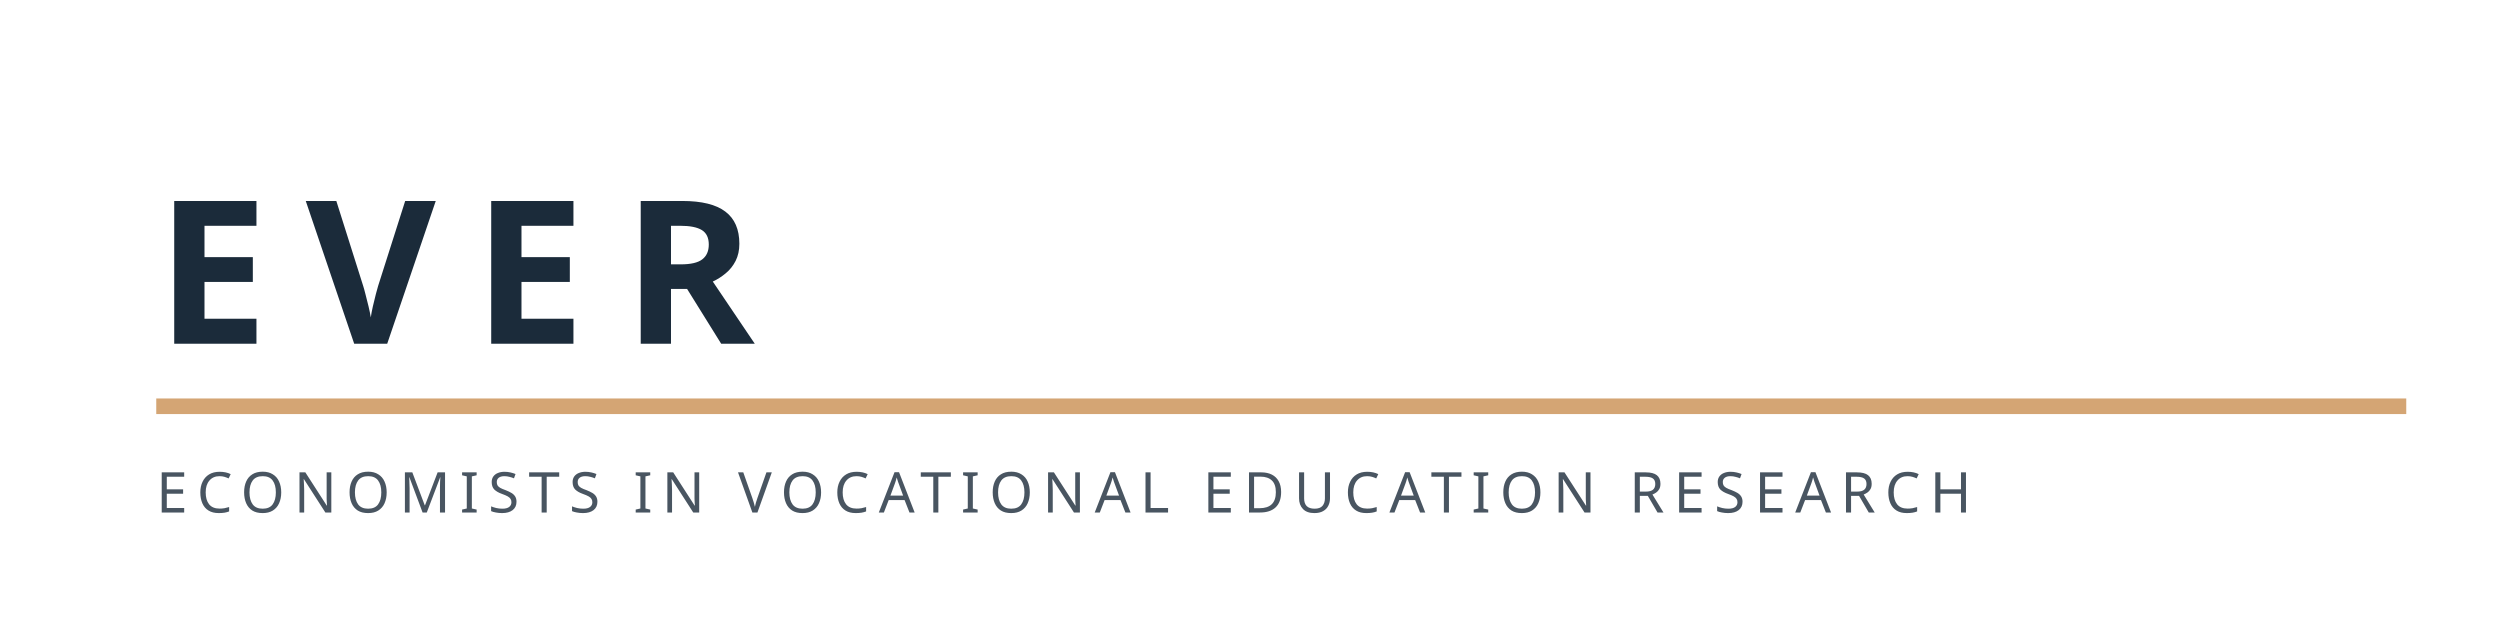
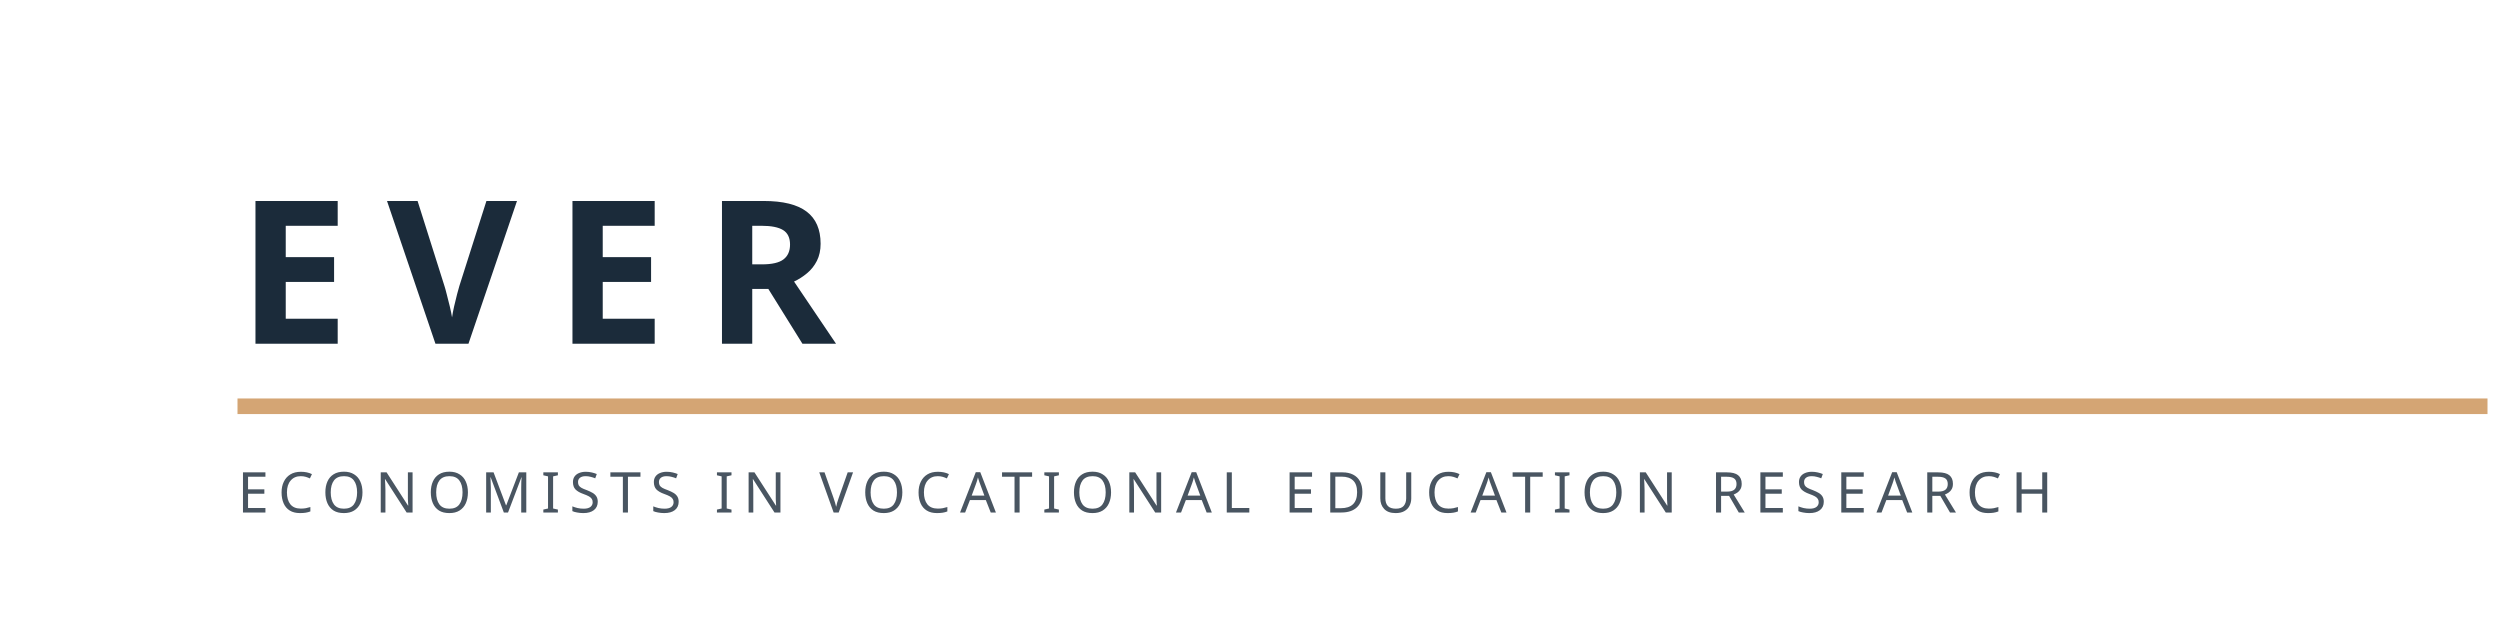
- <svg xmlns="http://www.w3.org/2000/svg" viewBox="-5 0 400 100">
+ <svg xmlns="http://www.w3.org/2000/svg" viewBox="-18 0 400 100">
  <text x="20" y="55" font-family="'Sora', sans-serif" font-weight="600" font-size="32" fill="#1B2B3A" letter-spacing="6">EVER</text>
  <path d="M20 65 Q 150 65, 380 65" stroke="#D4A574" stroke-width="2.5" fill="none" />
  <text x="20" y="82" font-family="'DM Sans', sans-serif" font-weight="400" font-size="9" fill="#1B2B3A" opacity="0.8" letter-spacing="1.5">ECONOMISTS IN VOCATIONAL EDUCATION RESEARCH</text>
</svg>
